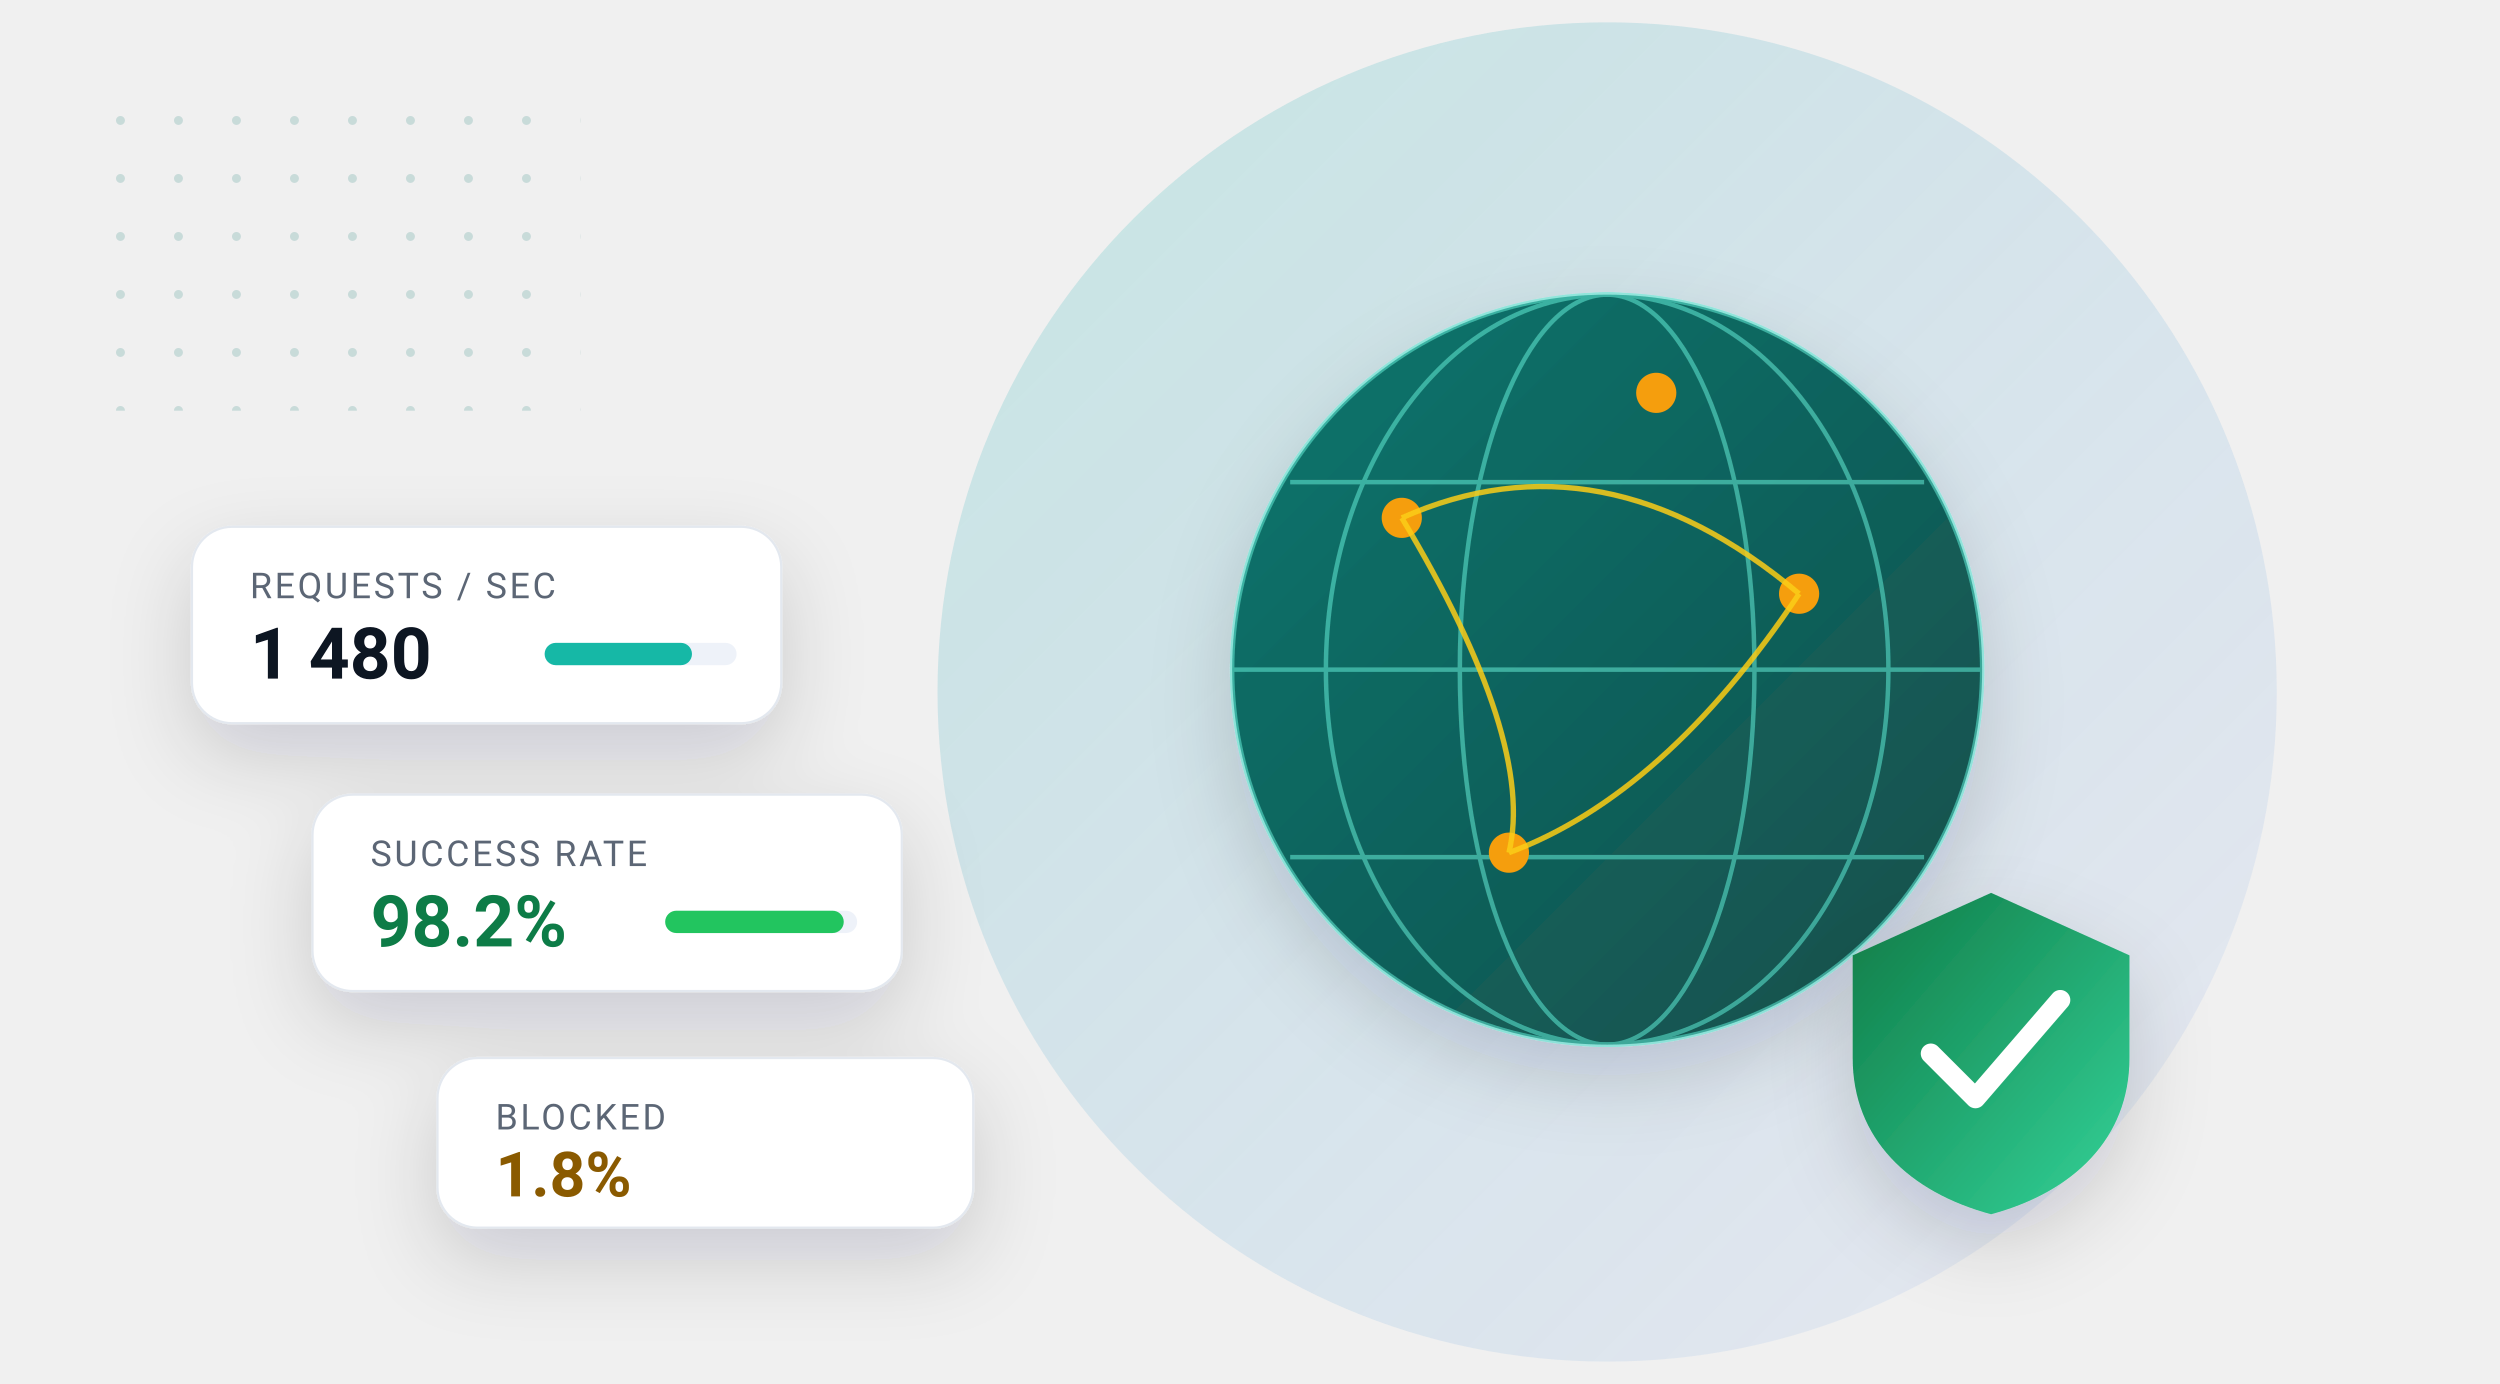
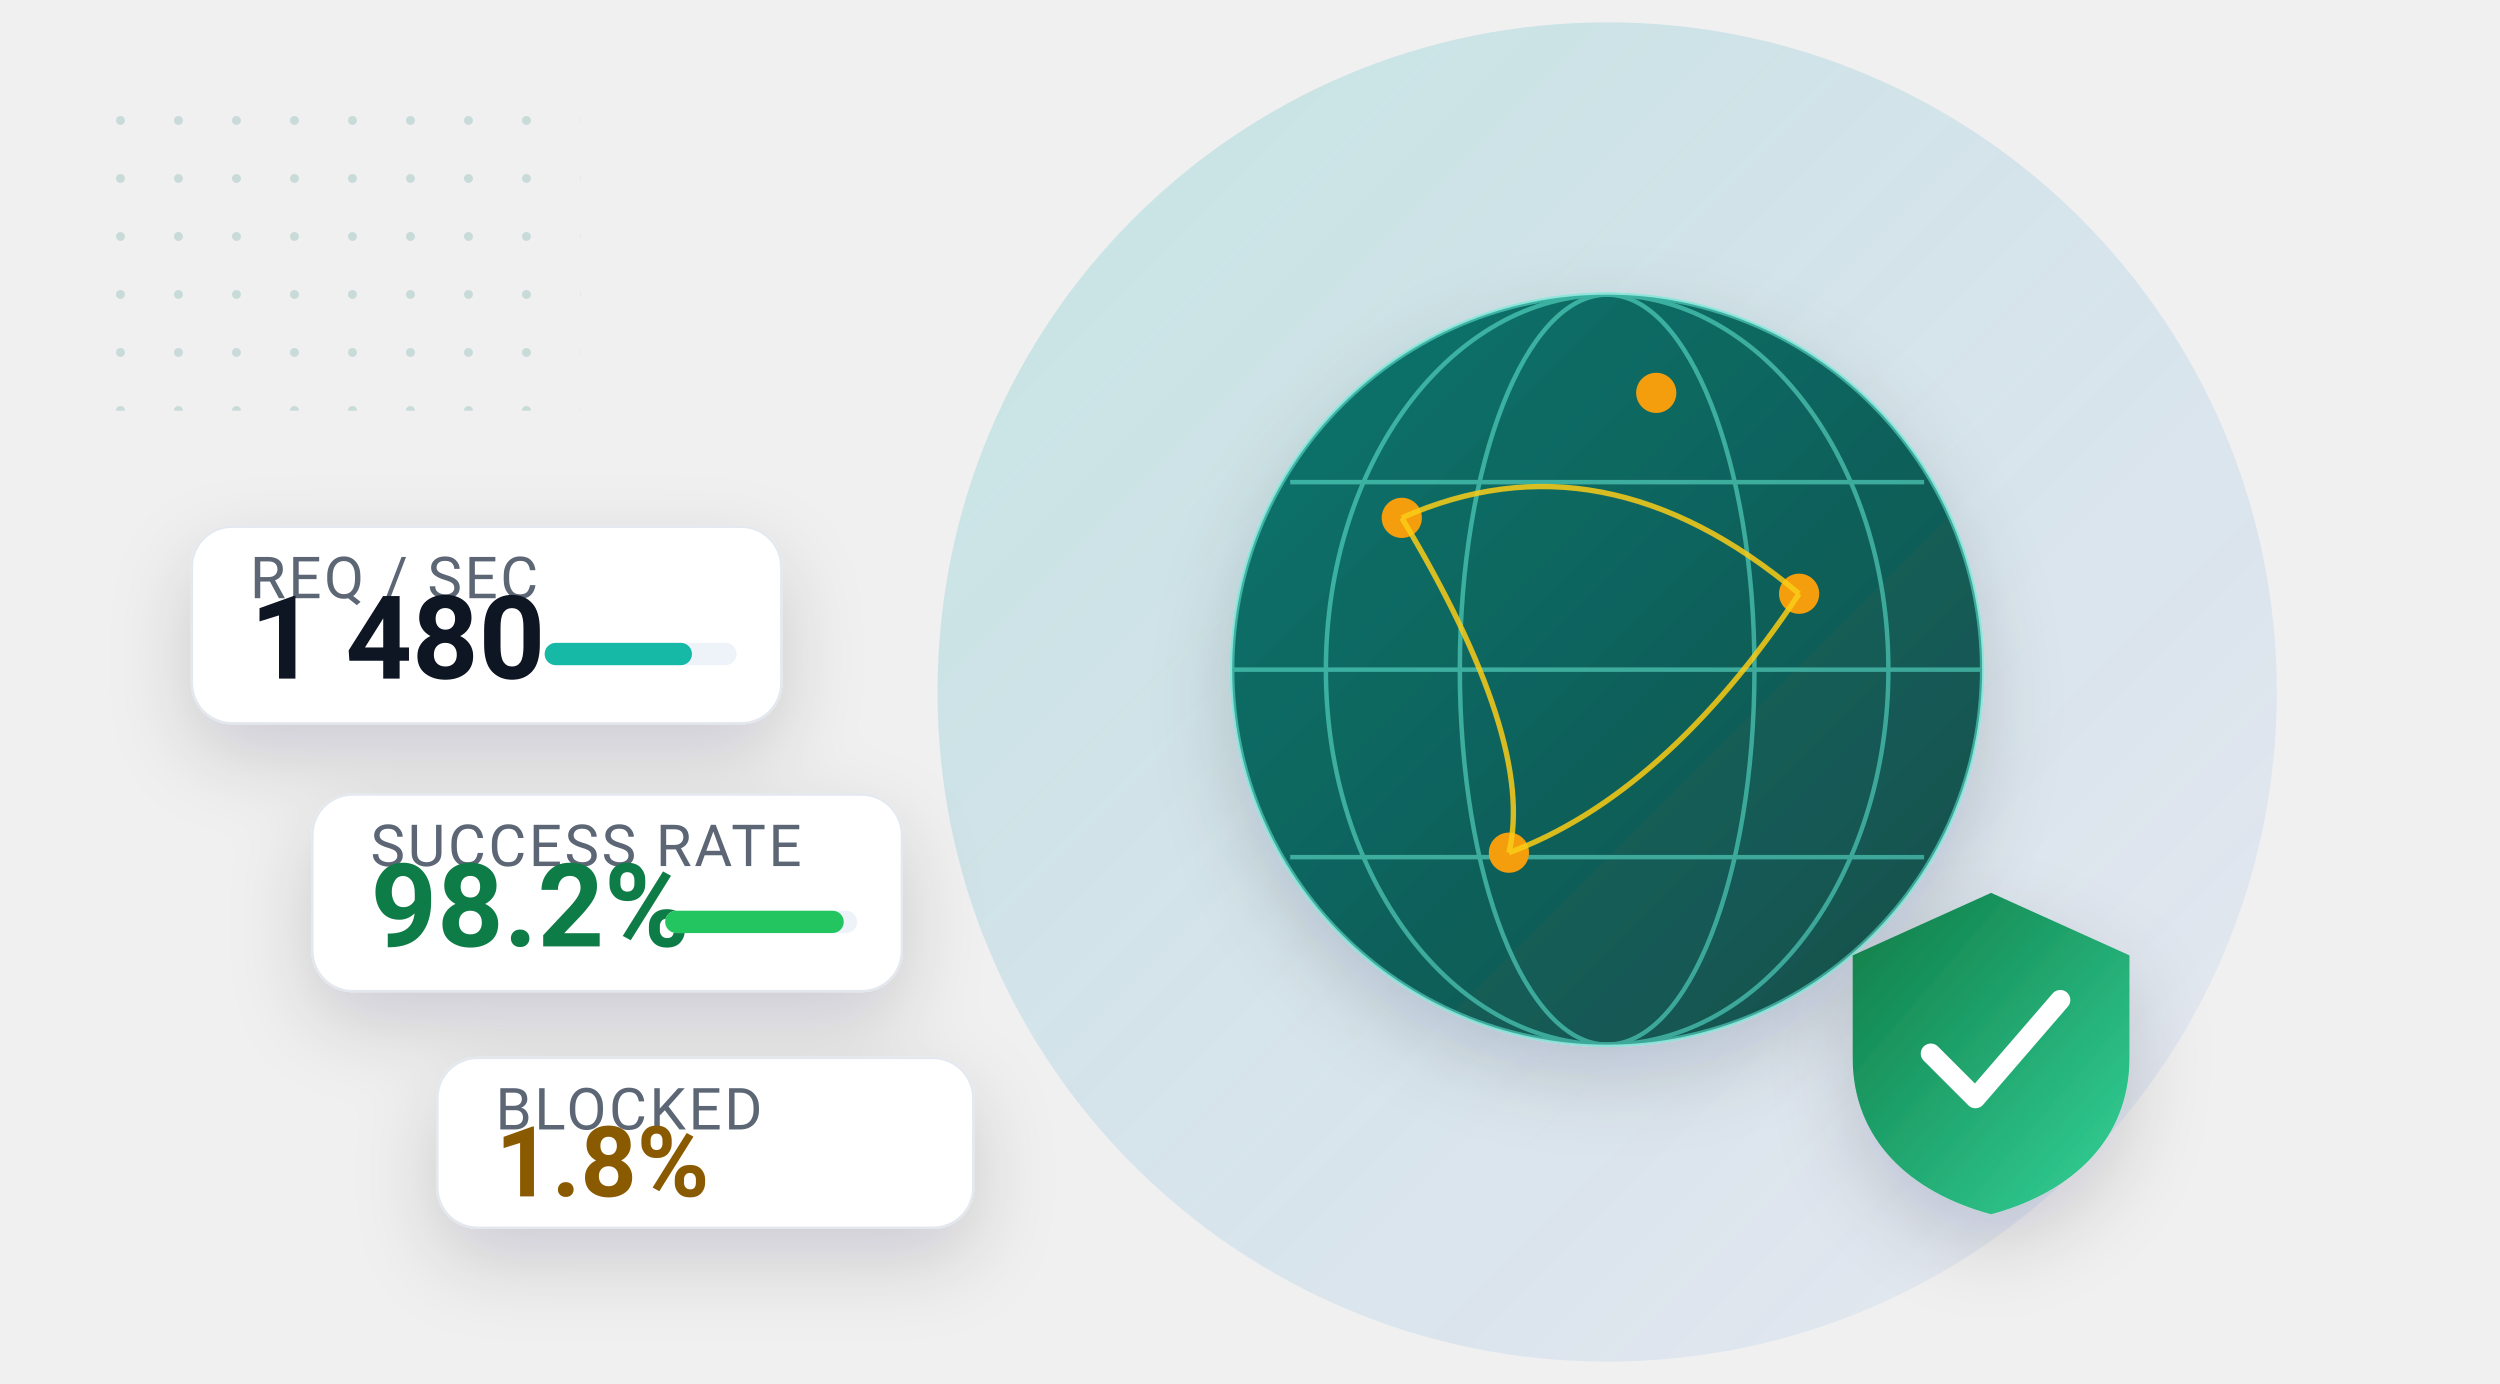
<svg xmlns="http://www.w3.org/2000/svg" viewBox="0 0 1120 620" role="img" aria-label="Illustration: a wireframe globe with proxy nodes, a shield check and request-rate chips">
  <defs>
    <linearGradient id="hBlob" x1="0" y1="0" x2="1" y2="1">
      <stop offset="0" stop-color="#14b8a6" stop-opacity=".20" />
      <stop offset="1" stop-color="#2563eb" stop-opacity=".05" />
    </linearGradient>
    <linearGradient id="hGlobe" x1="0" y1="0" x2="1" y2="1">
      <stop offset="0" stop-color="#0f766e" />
      <stop offset="1" stop-color="#134e4a" />
    </linearGradient>
    <linearGradient id="hGreen" x1="0" y1="0" x2="1" y2="1">
      <stop offset="0" stop-color="#0f7b46" />
      <stop offset="1" stop-color="#34d399" />
    </linearGradient>
    <filter id="hSoft" x="-30%" y="-30%" width="160%" height="180%">
      <feDropShadow dx="0" dy="14" stdDeviation="18" flood-color="#0b1220" flood-opacity=".16" />
    </filter>
    <pattern id="hDots" width="26" height="26" patternUnits="userSpaceOnUse">
      <circle cx="2" cy="2" r="2" fill="#0f766e" opacity=".22" />
    </pattern>
  </defs>
  <rect width="1120" height="620" fill="none" />
  <circle cx="720" cy="310" r="300" fill="url(#hBlob)" />
  <rect x="40" y="44" width="220" height="140" fill="url(#hDots)" opacity=".8" />
  <g filter="url(#hSoft)">
    <circle cx="720" cy="300" r="168" fill="url(#hGlobe)" />
    <g fill="none" stroke="#5eead4" stroke-width="2" opacity=".55">
      <circle cx="720" cy="300" r="168" />
      <ellipse cx="720" cy="300" rx="66" ry="168" />
      <ellipse cx="720" cy="300" rx="126" ry="168" />
      <path d="M552 300h336M578 216h284M578 384h284" />
    </g>
    <g fill="#f59e0b">
      <circle cx="628" cy="232" r="9" />
      <circle cx="806" cy="266" r="9" />
      <circle cx="676" cy="382" r="9" />
      <circle cx="742" cy="176" r="9" />
    </g>
    <g fill="none" stroke="#facc15" stroke-width="2.4" opacity=".85">
      <path d="M628 232q90-40 178 34" />
      <path d="M806 266q-60 90-130 116" />
      <path d="M628 232q60 100 48 150" />
    </g>
  </g>
  <g filter="url(#hSoft)">
    <g>
      <rect x="86" y="236" width="264" height="88" rx="18" fill="#fff" stroke="#e3e8ef" />
-       <text x="112" y="268" font-family="system-ui,Segoe UI,Roboto,sans-serif" font-size="16" fill="#5b6675" letter-spacing="1.2">REQUESTS / SEC</text>
-       <text x="112" y="304" font-family="system-ui,Segoe UI,Roboto,sans-serif" font-size="32" font-weight="700" fill="#0b1220">1 480</text>
+       <text x="112" y="268" font-family="system-ui,Segoe UI,Roboto,sans-serif" font-size="26" fill="#5b6675" letter-spacing="1.2">REQ / SEC</text>
+       <text x="112" y="304" font-family="system-ui,Segoe UI,Roboto,sans-serif" font-size="52" font-weight="700" fill="#0b1220">1 480</text>
      <rect x="244" y="288" width="86" height="10" rx="5" fill="#eef2f9" />
      <rect x="244" y="288" width="66" height="10" rx="5" fill="#14b8a6" />
    </g>
    <g>
      <rect x="140" y="356" width="264" height="88" rx="18" fill="#fff" stroke="#e3e8ef" />
-       <text x="166" y="388" font-family="system-ui,Segoe UI,Roboto,sans-serif" font-size="16" fill="#5b6675" letter-spacing="1.2">SUCCESS RATE</text>
-       <text x="166" y="424" font-family="system-ui,Segoe UI,Roboto,sans-serif" font-size="32" font-weight="700" fill="#0f7b46">98.2%</text>
+       <text x="166" y="388" font-family="system-ui,Segoe UI,Roboto,sans-serif" font-size="26" fill="#5b6675" letter-spacing="1.2">SUCCESS RATE</text>
+       <text x="166" y="424" font-family="system-ui,Segoe UI,Roboto,sans-serif" font-size="52" font-weight="700" fill="#0f7b46">98.2%</text>
      <rect x="298" y="408" width="86" height="10" rx="5" fill="#eef2f9" />
      <rect x="298" y="408" width="80" height="10" rx="5" fill="#22c55e" />
    </g>
    <g>
      <rect x="196" y="474" width="240" height="76" rx="18" fill="#fff" stroke="#e3e8ef" />
-       <text x="222" y="506" font-family="system-ui,Segoe UI,Roboto,sans-serif" font-size="16" fill="#5b6675" letter-spacing="1.2">BLOCKED</text>
-       <text x="222" y="536" font-family="system-ui,Segoe UI,Roboto,sans-serif" font-size="28" font-weight="700" fill="#8a5a00">1.8%</text>
+       <text x="222" y="506" font-family="system-ui,Segoe UI,Roboto,sans-serif" font-size="26" fill="#5b6675" letter-spacing="1.2">BLOCKED</text>
+       <text x="222" y="536" font-family="system-ui,Segoe UI,Roboto,sans-serif" font-size="44" font-weight="700" fill="#8a5a00">1.8%</text>
    </g>
  </g>
  <g filter="url(#hSoft)" transform="translate(892 452)">
    <path d="M0-52l62 28v46c0 36-25 60-62 70-37-10-62-34-62-70v-46z" fill="url(#hGreen)" />
    <path d="M-27 20l20 20 38-44" fill="none" stroke="#fff" stroke-width="9" stroke-linecap="round" stroke-linejoin="round" />
  </g>
</svg>
